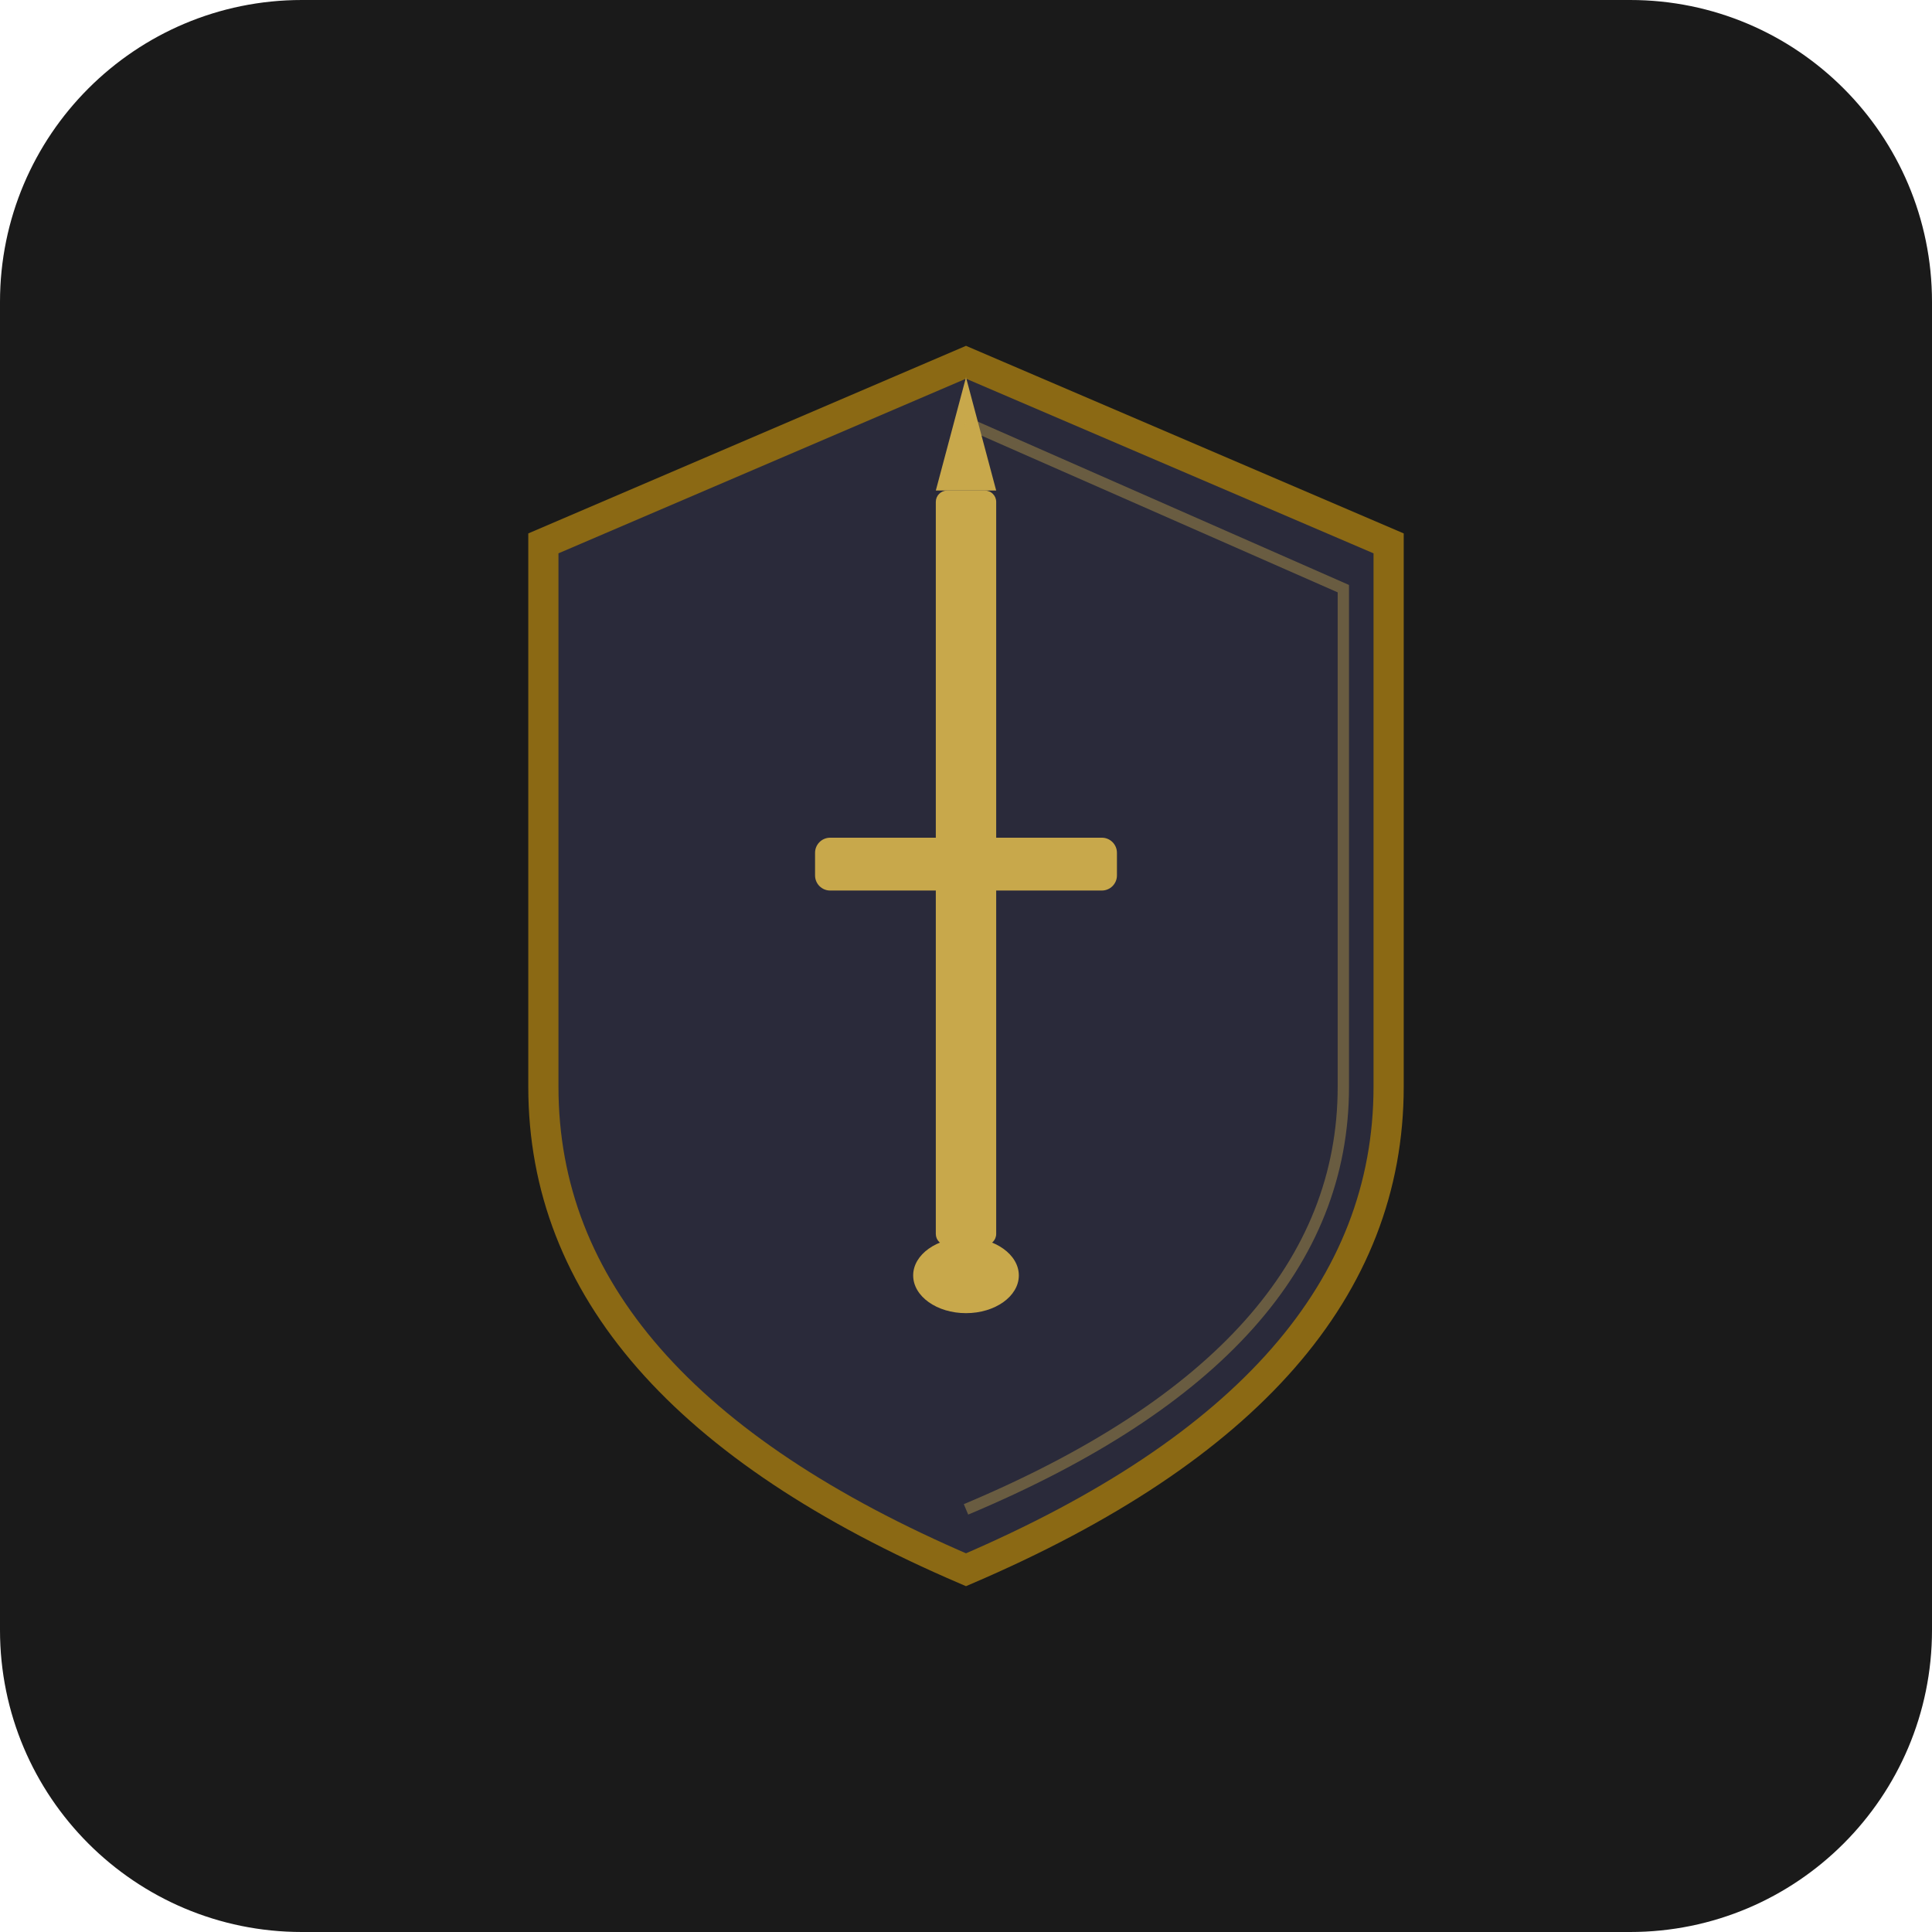
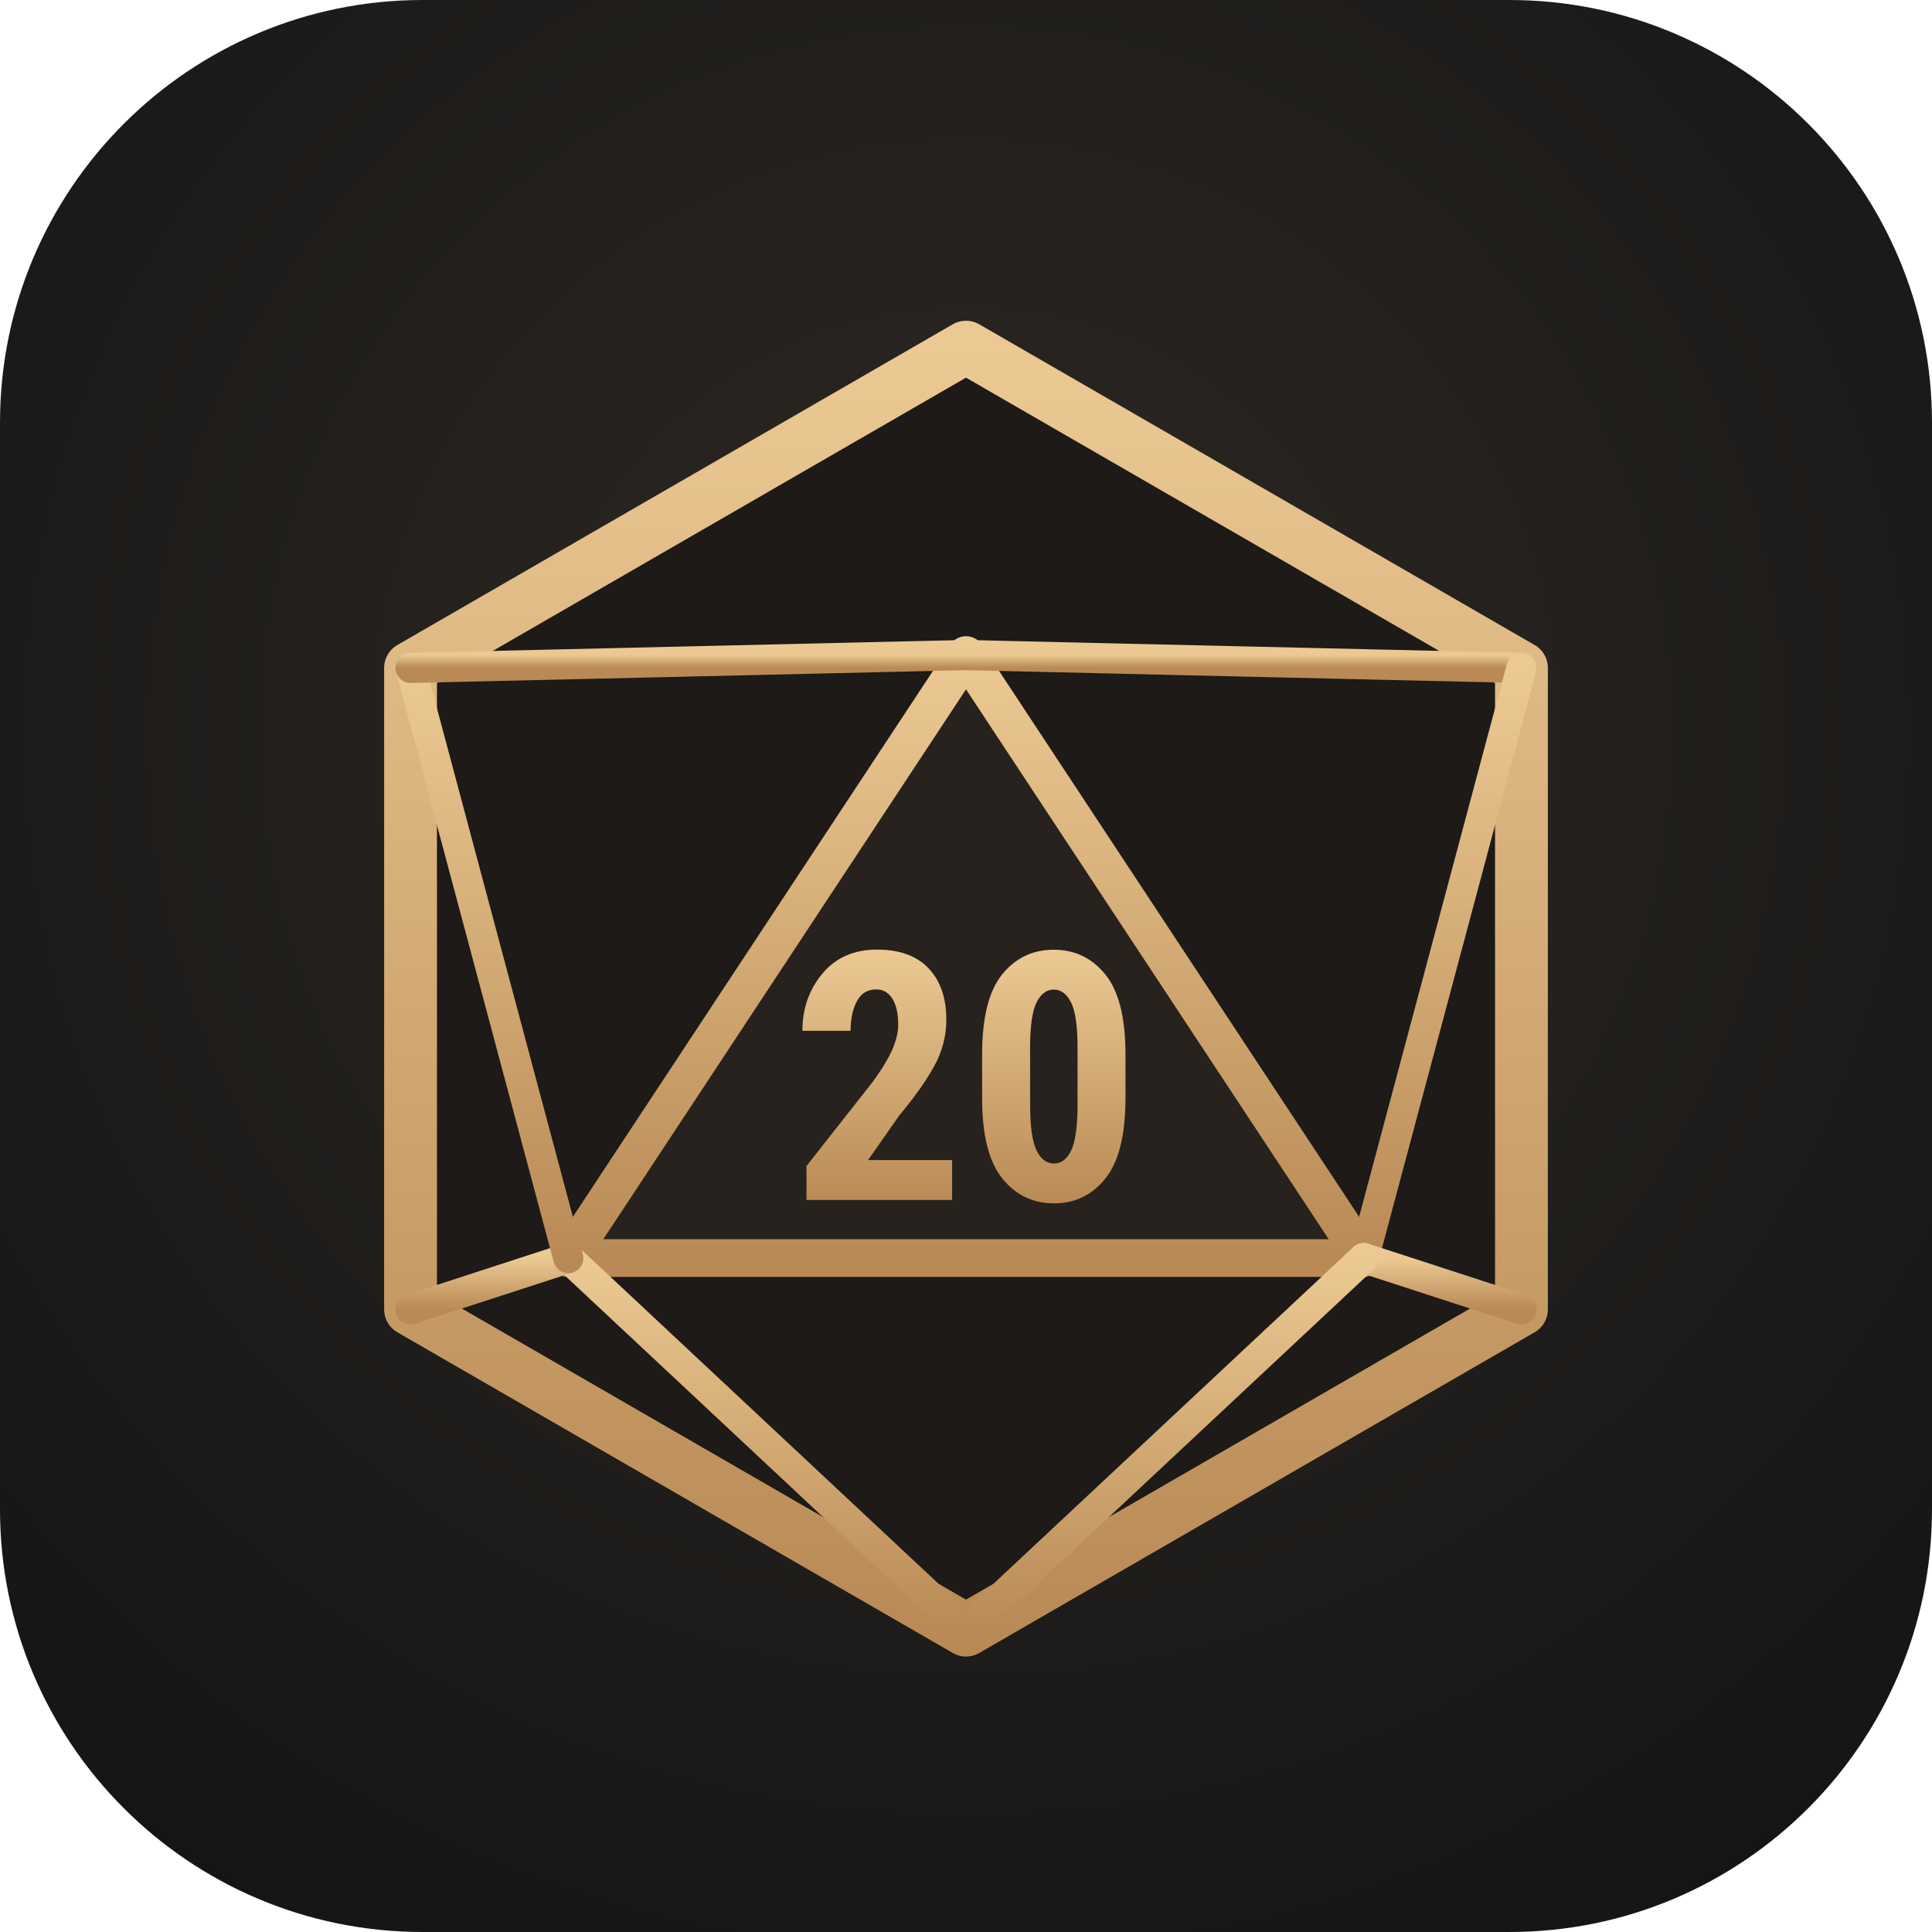
<svg xmlns="http://www.w3.org/2000/svg" viewBox="0 0 512 512" width="512" height="512">
-   <rect width="512" height="512" rx="80" fill="#1a1a1a" />
-   <path d="M256 96 L368 144 L368 288 Q368 368 256 416 Q144 368 144 288 L144 144 Z" fill="#2a2a3a" stroke="#8b6914" stroke-width="8" />
-   <rect x="248" y="130" width="16" height="200" rx="3" fill="#c8a84b" />
-   <rect x="216" y="222" width="80" height="14" rx="4" fill="#c8a84b" />
-   <ellipse cx="256" cy="338" rx="14" ry="10" fill="#c8a84b" />
-   <polygon points="248,130 264,130 256,100" fill="#c8a84b" />
-   <path d="M256 112 L356 156 L356 288 Q356 358 256 400" fill="none" stroke="#c8a84b" stroke-width="3" opacity="0.4" />
+   <defs>
+     <radialGradient id="bg" cx="50%" cy="38%" r="75%">
+       <stop offset="0" stop-color="#2e2924" />
+       <stop offset="1" stop-color="#141414" />
+     </radialGradient>
+     <linearGradient id="gold" x1="0" y1="0" x2="0" y2="1">
+       <stop offset="0" stop-color="#ecc993" />
+       <stop offset="1" stop-color="#b98a55" />
+     </linearGradient>
+   </defs>
+   <rect width="512" height="512" rx="112" fill="url(#bg)" />
+   <polygon points="256.0,92.0 403.2,177.0 403.2,347.0 256.0,432.0 108.8,347.0 108.8,177.0" fill="#1d1a17" stroke="url(#gold)" stroke-width="14" stroke-linejoin="round" />
+   <polygon points="256.0,173.6 150.6,333.4 361.4,333.4" fill="#27221d" stroke="url(#gold)" stroke-width="10" stroke-linejoin="round" />
+   <line x1="256.0" y1="92.0" x2="256.0" y2="173.6" stroke="url(#gold)" stroke-width="8" stroke-linecap="round" />
+   <line x1="403.2" y1="177.0" x2="256.0" y2="173.6" stroke="url(#gold)" stroke-width="8" stroke-linecap="round" />
+   <line x1="403.2" y1="177.0" x2="361.4" y2="333.4" stroke="url(#gold)" stroke-width="8" stroke-linecap="round" />
+   <line x1="403.2" y1="347.0" x2="361.4" y2="333.4" stroke="url(#gold)" stroke-width="8" stroke-linecap="round" />
+   <line x1="256.0" y1="432.0" x2="150.6" y2="333.4" stroke="url(#gold)" stroke-width="8" stroke-linecap="round" />
+   <line x1="256.0" y1="432.0" x2="361.4" y2="333.4" stroke="url(#gold)" stroke-width="8" stroke-linecap="round" />
+   <line x1="108.8" y1="347.0" x2="150.6" y2="333.4" stroke="url(#gold)" stroke-width="8" stroke-linecap="round" />
+   <line x1="108.8" y1="177.0" x2="150.6" y2="333.4" stroke="url(#gold)" stroke-width="8" stroke-linecap="round" />
+   <line x1="108.8" y1="177.0" x2="256.0" y2="173.6" stroke="url(#gold)" stroke-width="8" stroke-linecap="round" />
+   <text x="256" y="318" text-anchor="middle" font-family="Roboto Condensed, Arial Narrow, Arial, sans-serif" font-weight="700" font-size="92" fill="url(#gold)">20</text>
</svg>
